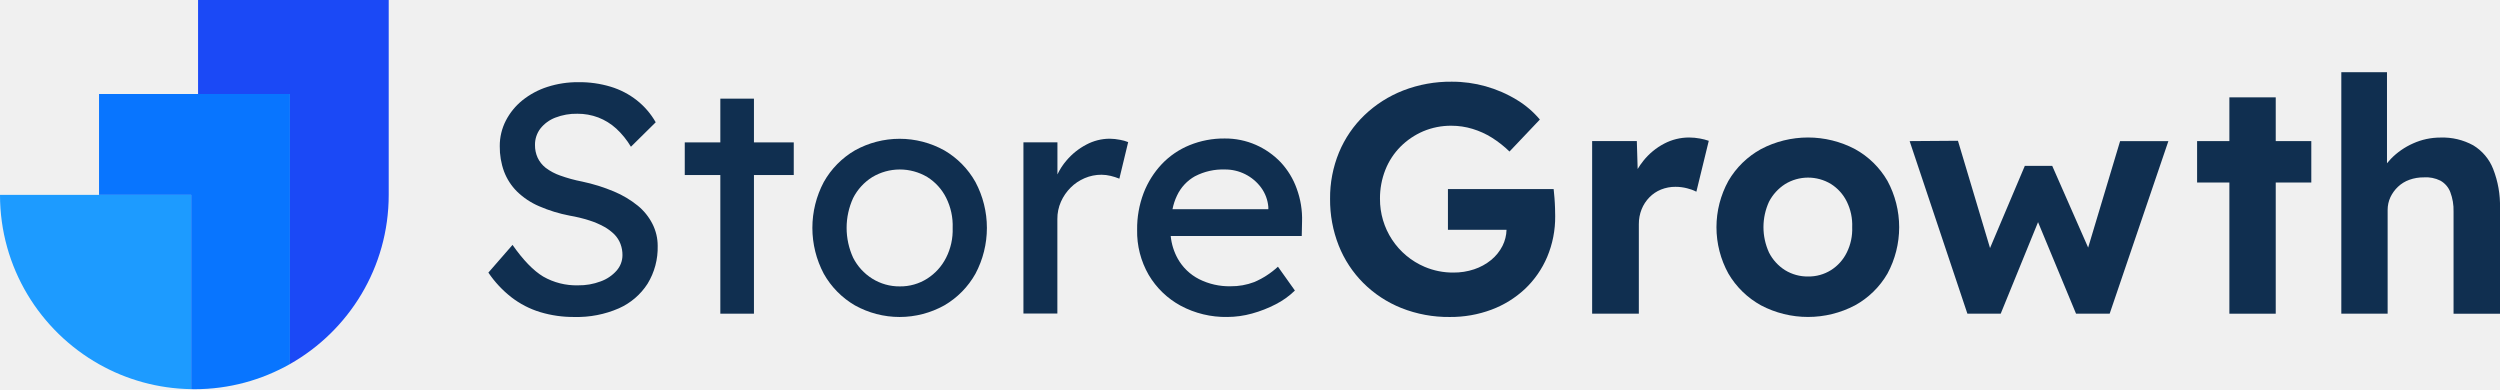
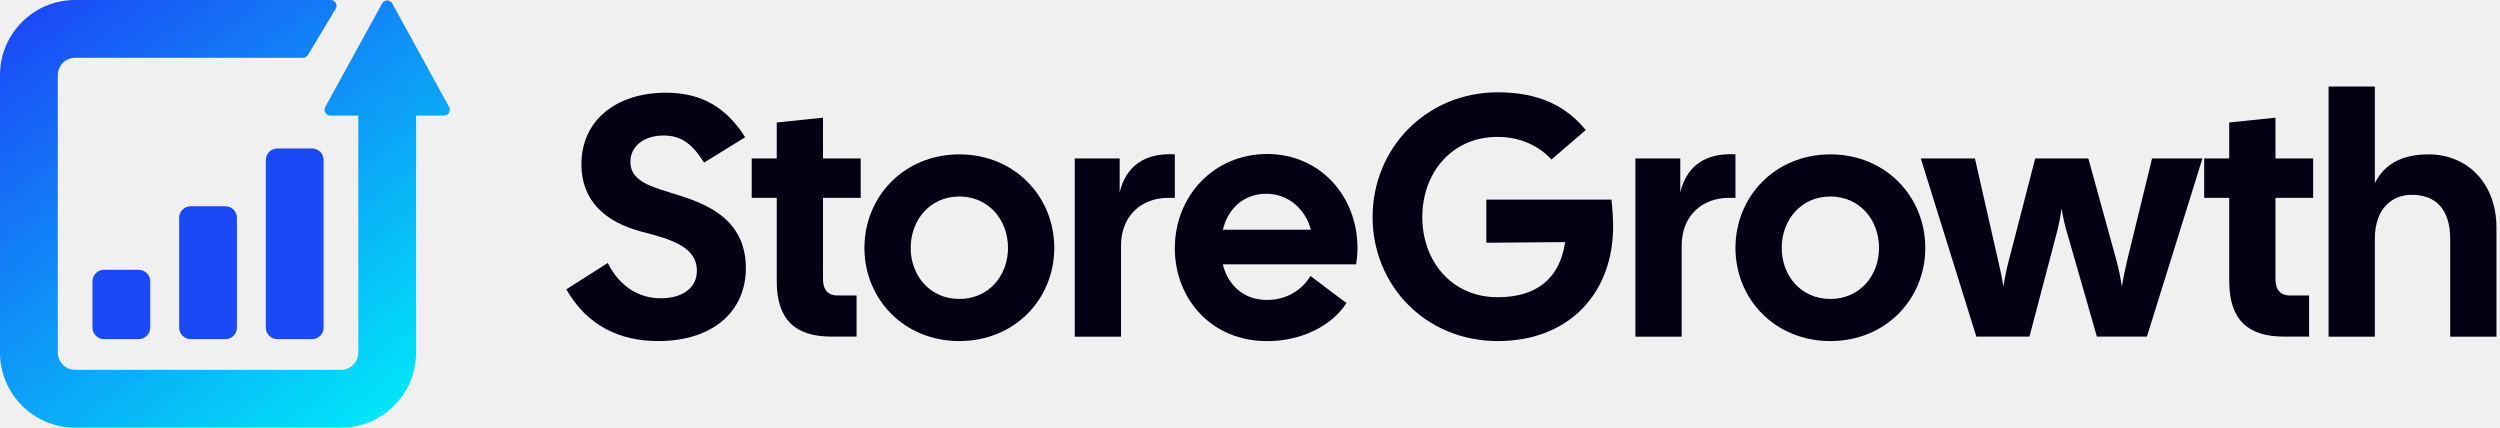
- <svg xmlns="http://www.w3.org/2000/svg" version="1.1" id="Layer_1" x="0px" y="0px" viewBox="0 0 1505.35 234.36" style="enable-background:new 0 0 1505.35 234.36;" xml:space="preserve">
-   <g>
-     <g>
-       <path fill="#1D9BFF" d="M59.63,117.33H0c0,43.77,24.04,81.9,59.63,101.98c16.44,9.27,35.33,14.68,55.47,15.01V117.33H59.63z" />
-       <path fill="#0875FF" d="M115.09,56.62H59.63v60.71h55.47v116.98c0.65,0.01,1.29,0.05,1.94,0.05c20.92,0,40.55-5.52,57.55-15.14    V117.33V56.62H115.09z" />
-       <path fill="#1B49F6" d="M119.26,0v56.62h55.32v60.71v101.89c35.5-20.1,59.48-58.18,59.48-101.89V0H119.26z" />
+ <svg xmlns="http://www.w3.org/2000/svg" width="152" height="26" viewBox="0 0 152 26" fill="none">
+   <g clip-path="url(#clip0_119_11)">
+     <g clip-path="url(#clip1_119_11)">
+       <path fill-rule="evenodd" clip-rule="evenodd" d="M6.324 20.62C5.936 20.62 5.622 20.306 5.622 19.918L5.622 17.107C5.622 16.719 5.936 16.404 6.324 16.404L8.432 16.404C8.82 16.404 9.135 16.719 9.135 17.107L9.135 19.918C9.135 20.306 8.82 20.62 8.432 20.62L6.324 20.62Z" fill="#1B49F6" />
+       <path fill-rule="evenodd" clip-rule="evenodd" d="M11.595 20.62C11.207 20.62 10.892 20.306 10.892 19.918L10.892 13.242C10.892 12.854 11.207 12.539 11.595 12.539L13.703 12.539C14.091 12.539 14.405 12.854 14.405 13.242L14.405 19.918C14.405 20.306 14.091 20.62 13.703 20.62L11.595 20.62Z" fill="#1B49F6" />
+       <path fill-rule="evenodd" clip-rule="evenodd" d="M16.865 20.62C16.477 20.62 16.162 20.306 16.162 19.918L16.162 9.728C16.162 9.34 16.477 9.026 16.865 9.026L18.973 9.026C19.361 9.026 19.676 9.34 19.676 9.728L19.676 19.918C19.676 20.306 19.361 20.62 18.973 20.62L16.865 20.62Z" fill="#1B49F6" />
+       <path fill-rule="evenodd" clip-rule="evenodd" d="M3.514 4.568C3.514 3.985 3.985 3.514 4.568 3.514H18.423C18.546 3.514 18.66 3.449 18.724 3.343L20.41 0.532C20.551 0.298 20.382 0 20.109 0H4.568C2.045 0 0 2.045 0 4.568V21.432C0 23.955 2.045 26 4.568 26H20.73C23.252 26 25.297 23.955 25.297 21.432V7.027H26.999C27.266 7.027 27.436 6.741 27.307 6.507L23.849 0.209C23.715 -0.034 23.366 -0.034 23.233 0.209L19.774 6.507C19.645 6.741 19.815 7.027 20.082 7.027H21.784V21.432C21.784 22.015 21.312 22.486 20.73 22.486H4.568C3.985 22.486 3.514 22.015 3.514 21.432V4.568Z" fill="url(#paint0_linear_119_11)" />
    </g>
-     <g>
-       <g>
-         <path fill="#102F50" d="M384.04,123.85c-4.35-3.51-9.18-6.39-14.34-8.54c-6.21-2.61-12.66-4.61-19.26-6     c-4.48-0.86-8.88-2.08-13.17-3.62c-3.15-1.09-6.1-2.67-8.75-4.68c-2.05-1.63-3.7-3.72-4.81-6.09c-1.07-2.39-1.6-4.97-1.57-7.58     c-0.06-3.57,1.07-7.07,3.24-9.92c2.34-2.95,5.43-5.21,8.94-6.57c4.26-1.65,8.8-2.46,13.36-2.36c4.3-0.03,8.56,0.74,12.58,2.25     c3.98,1.54,7.64,3.8,10.8,6.68c3.47,3.2,6.44,6.89,8.85,10.94l14.92-14.73c-2.91-5.11-6.78-9.62-11.4-13.26     c-4.68-3.67-10.01-6.43-15.7-8.15c-6.3-1.9-12.87-2.82-19.45-2.74c-6.33-0.05-12.63,0.9-18.66,2.84     c-5.46,1.74-10.56,4.48-15.04,8.06c-4.15,3.35-7.56,7.53-10.01,12.28c-2.43,4.75-3.68,10-3.64,15.32     c-0.07,5.19,0.79,10.36,2.56,15.24c1.71,4.54,4.37,8.66,7.81,12.09c3.85,3.74,8.35,6.74,13.28,8.85     c5.92,2.58,12.11,4.48,18.46,5.69c3.99,0.68,7.93,1.63,11.79,2.86c3.11,0.98,6.1,2.25,8.94,3.82c2.3,1.26,4.39,2.84,6.24,4.68     c1.59,1.64,2.81,3.57,3.62,5.7c0.8,2.14,1.2,4.4,1.18,6.69c0.01,3.45-1.25,6.79-3.54,9.37c-2.61,2.94-5.92,5.17-9.62,6.48     c-4.34,1.63-8.93,2.43-13.56,2.36c-7.35,0.2-14.63-1.63-21.02-5.29c-5.88-3.54-12.04-9.9-18.46-19.06l-14.54,16.69     c3.81,5.64,8.49,10.65,13.86,14.84c5.17,4,11.03,7.02,17.28,8.93c6.72,2.03,13.71,3.02,20.73,2.95     c9.17,0.23,18.29-1.55,26.7-5.21c7.09-3.14,13.11-8.3,17.29-14.82c4.19-6.85,6.29-14.77,6.09-22.8     c0.01-4.57-1.06-9.08-3.12-13.16C390.75,130.62,387.73,126.86,384.04,123.85z" />
-         <path fill="#102F50" d="M453.98,59.4h-20.24v26.34h-21.42v19.65h21.42v83.49h20.24v-83.49h23.97V85.74h-23.97V59.4z" />
-         <path fill="#102F50" d="M568.61,90.55c-8.23-4.58-17.49-6.98-26.91-6.98c-9.42,0-18.68,2.4-26.92,6.98     c-7.83,4.57-14.31,11.14-18.75,19.06c-4.51,8.5-6.87,17.98-6.87,27.61c0,9.62,2.36,19.1,6.87,27.61     c4.43,7.9,10.92,14.49,18.75,19.05c8.24,4.58,17.5,6.99,26.92,6.99c9.42,0,18.68-2.41,26.91-6.99     c7.84-4.56,14.31-11.14,18.75-19.05c4.52-8.51,6.89-17.98,6.89-27.61s-2.37-19.11-6.89-27.61     C582.92,101.69,576.45,95.12,568.61,90.55z M569.69,155.18c-2.6,5.14-6.52,9.49-11.38,12.59c-4.93,3.13-10.67,4.76-16.51,4.68     c-5.87,0.06-11.63-1.57-16.6-4.68c-4.91-3.07-8.88-7.43-11.5-12.59c-2.58-5.64-3.92-11.77-3.92-17.97     c0-6.19,1.34-12.32,3.92-17.96c2.62-5.16,6.6-9.51,11.5-12.59c5-3,10.71-4.59,16.55-4.61c5.83-0.01,11.55,1.55,16.57,4.52     c4.87,3.04,8.81,7.36,11.38,12.49c2.82,5.63,4.18,11.88,3.94,18.18C573.85,143.47,572.5,149.63,569.69,155.18z" />
-         <path fill="#102F50" d="M668.18,83.52c-4.9,0.02-9.73,1.24-14.05,3.55c-4.59,2.4-8.66,5.66-12,9.62c-2.17,2.52-3.99,5.33-5.41,8.34     V85.69h-20.47v103.08h20.43v-56.83c-0.04-3.61,0.7-7.21,2.17-10.51c1.4-3.15,3.37-6.01,5.8-8.44c2.42-2.43,5.29-4.37,8.44-5.7     c3.2-1.38,6.65-2.08,10.13-2.07c1.88,0.01,3.76,0.24,5.59,0.69c1.78,0.43,3.52,0.99,5.2,1.67l5.31-22.01     c-1.55-0.62-3.16-1.09-4.81-1.37C672.43,83.77,670.31,83.55,668.18,83.52z" />
-         <path fill="#102F50" d="M771.17,97.72c-4.27-4.46-9.37-8.03-15.02-10.51c-5.91-2.58-12.3-3.88-18.75-3.82     c-7.24-0.07-14.43,1.3-21.14,4.03c-6.3,2.57-12,6.45-16.69,11.38c-4.74,5.04-8.45,10.95-10.94,17.4     c-2.69,7.08-4.02,14.61-3.92,22.2c-0.2,9.5,2.21,18.88,6.96,27.12c4.62,7.82,11.28,14.24,19.27,18.57     c8.63,4.62,18.31,6.95,28.1,6.77c5.02-0.02,10.01-0.72,14.84-2.06c4.96-1.36,9.77-3.24,14.34-5.61c4.22-2.15,8.1-4.93,11.49-8.25     l-10.21-14.35c-4.19,3.87-9,7-14.25,9.24c-4.54,1.73-9.38,2.6-14.24,2.54c-6.62,0.15-13.16-1.34-19.07-4.32     c-5.37-2.75-9.8-7.02-12.76-12.28c-2.34-4.21-3.78-8.86-4.25-13.65h78.9l0.19-8.64c0.22-6.79-0.88-13.56-3.23-19.94     C778.7,107.68,775.42,102.29,771.17,97.72z M719.64,106.08c5.52-2.85,11.67-4.24,17.88-4.03c4.25-0.04,8.44,0.93,12.25,2.84     c3.8,1.9,7.09,4.67,9.62,8.1c2.47,3.39,3.97,7.39,4.32,11.58v1.39h-57.7c0.55-2.82,1.45-5.57,2.69-8.16     c2.31-4.95,6.13-9.06,10.91-11.72H719.64z" />
-         <path fill="#102F50" d="M936.01,119.13c-0.2-2.1-0.35-3.85-0.5-5.3h-63.65v24.55h35.28c-0.08,3.34-0.9,6.63-2.4,9.63     c-1.67,3.3-4.02,6.22-6.89,8.56c-3.04,2.47-6.5,4.36-10.22,5.59c-4.03,1.34-8.25,2-12.49,1.96c-5.93,0.05-11.81-1.12-17.27-3.43     c-8.04-3.41-14.87-9.12-19.67-16.41c-4.79-7.29-7.31-15.84-7.26-24.56c-0.05-5.98,1.05-11.92,3.25-17.49     c2.07-5.22,5.17-9.97,9.14-13.95c3.92-3.92,8.56-7.05,13.65-9.23c5.38-2.26,11.17-3.4,16.99-3.34c4.3,0,8.57,0.63,12.67,1.88     c4.11,1.24,8.05,3.02,11.69,5.3c3.82,2.41,7.37,5.2,10.6,8.35l18.28-19.26c-3.91-4.65-8.56-8.63-13.76-11.78     c-11.82-7.24-25.43-11.05-39.28-11.01c-10.01-0.11-19.95,1.69-29.29,5.31c-8.65,3.38-16.56,8.41-23.26,14.82     c-6.61,6.33-11.82,13.96-15.33,22.4c-3.66,8.88-5.49,18.4-5.4,28c-0.09,9.62,1.67,19.16,5.2,28.12     c3.34,8.46,8.4,16.15,14.83,22.58c6.54,6.51,14.32,11.62,22.88,15.05c9.29,3.68,19.19,5.52,29.18,5.4     c8.58,0.07,17.1-1.42,25.14-4.42c7.47-2.79,14.32-7.04,20.15-12.49c5.72-5.43,10.27-11.99,13.35-19.26     c3.27-7.77,4.9-16.12,4.82-24.55c0-1.18,0-2.78-0.09-4.83C936.26,123.27,936.2,121.23,936.01,119.13z" />
-         <path fill="#102F50" d="M1017.06,82.79c-5.24,0-10.41,1.28-15.05,3.73c-4.83,2.53-9.09,6.06-12.49,10.32     c-1.26,1.56-2.4,3.21-3.42,4.93l-0.5-16.82h-26.91v103.92h28.12v-53.82c-0.03-3.1,0.53-6.16,1.67-9.03     c1.07-2.68,2.67-5.12,4.68-7.19c1.97-2.03,4.34-3.61,6.96-4.68c2.78-1.12,5.75-1.69,8.76-1.66c2.35,0,4.69,0.29,6.98,0.88     c1.93,0.46,3.81,1.15,5.59,2.06l7.47-30.64c-1.72-0.6-3.5-1.06-5.3-1.38C1021.46,83.01,1019.27,82.8,1017.06,82.79z" />
-         <path fill="#102F50" d="M1116.96,89.77c-8.72-4.59-18.44-6.98-28.29-6.98s-19.57,2.39-28.29,6.98c-8.16,4.49-14.96,11.1-19.65,19.15     c-4.7,8.55-7.18,18.14-7.18,27.9c0,9.75,2.47,19.36,7.18,27.91c4.7,8.03,11.49,14.64,19.65,19.14     c8.72,4.59,18.44,6.98,28.29,6.98s19.57-2.39,28.29-6.98c8.14-4.48,14.9-11.1,19.56-19.14c4.63-8.58,7.05-18.17,7.05-27.91     s-2.42-19.33-7.05-27.9C1131.86,100.86,1125.1,94.25,1116.96,89.77z M1112.03,152.05c-2.13,4.35-5.43,8.03-9.52,10.61     c-4.12,2.57-8.89,3.89-13.75,3.83c-4.91,0.08-9.75-1.25-13.94-3.83c-4.11-2.61-7.45-6.27-9.64-10.61     c-2.19-4.8-3.33-10.01-3.33-15.28c0-5.28,1.14-10.48,3.33-15.28c2.23-4.31,5.56-7.97,9.64-10.6c4.15-2.57,8.94-3.93,13.82-3.95     c4.89-0.01,9.69,1.32,13.87,3.85c4.09,2.59,7.39,6.25,9.52,10.6c2.36,4.79,3.47,10.08,3.25,15.41     C1115.49,142.09,1114.37,147.32,1112.03,152.05z" />
-         <path fill="#102F50" d="M1257.36,149.08l-21.63-49.19h-16.51l-20.94,49.47l-19.32-64.6l-29.09,0.21l34.78,103.92h20.05l22.49-55.13     l22.88,55.13h20.24l35.36-103.92h-29.07L1257.36,149.08z" />
-         <path fill="#102F50" d="M1370.31,58.62h-27.91v26.34h-19.44v24.94h19.44v78.99h27.91V109.9h21.42V84.96h-21.42V58.62z" />
-         <path fill="#102F50" d="M1501.23,101.75c-2.32-5.93-6.53-10.94-11.98-14.24c-6.03-3.31-12.86-4.93-19.74-4.68     c-5.69-0.01-11.32,1.19-16.5,3.53c-5.05,2.23-9.61,5.41-13.45,9.37c-0.81,0.84-1.56,1.7-2.26,2.58V43.49h-27.5v145.4h27.89     v-62.47c-0.01-2.65,0.56-5.27,1.67-7.68c1.11-2.34,2.65-4.46,4.52-6.24c1.97-1.88,4.32-3.32,6.89-4.24c2.8-1,5.75-1.5,8.73-1.46     c3.43-0.25,6.85,0.44,9.93,1.96c2.74,1.52,4.86,3.96,5.98,6.88c1.42,3.76,2.09,7.76,1.97,11.78v61.51h27.97v-63.7     C1505.55,117.2,1504.15,109.22,1501.23,101.75z" />
-       </g>
-     </g>
+     <path d="M34.432 17.592L36.953 15.989C37.703 17.49 38.912 18.135 40.182 18.135C41.537 18.135 42.37 17.469 42.37 16.468C42.37 15.011 40.828 14.552 39.038 14.094C36.789 13.51 35.349 12.198 35.349 9.991C35.349 7.365 37.411 5.637 40.495 5.637C42.767 5.637 44.224 6.635 45.307 8.344L42.807 9.886C42.098 8.761 41.432 8.239 40.349 8.239C39.181 8.239 38.328 8.864 38.328 9.842C38.328 10.925 39.37 11.279 40.641 11.676C42.349 12.216 45.348 12.966 45.348 16.301C45.348 18.947 43.327 20.737 40.016 20.737C37.703 20.737 35.703 19.82 34.432 17.592Z" fill="#030013" />
+     <path d="M47.226 17.113V12.029H45.704V9.634H47.226V7.447L50.038 7.155V9.634H52.33V12.029H50.038V16.967C50.038 17.653 50.371 17.966 50.914 17.966H52.079V20.465H50.537C48.391 20.465 47.226 19.467 47.226 17.113Z" fill="#030013" />
+     <path d="M52.558 15.072C52.558 11.947 54.973 9.386 58.328 9.386C61.684 9.386 64.099 11.947 64.099 15.072C64.099 18.197 61.684 20.737 58.328 20.737C54.973 20.737 52.558 18.197 52.558 15.072ZM58.328 18.176C60.118 18.176 61.287 16.76 61.287 15.072C61.287 13.384 60.121 11.947 58.328 11.947C56.535 11.947 55.37 13.384 55.37 15.072C55.37 16.76 56.535 18.176 58.328 18.176Z" fill="#030013" />
+     <path d="M65.349 9.634H68.076V11.696C68.45 10.134 69.554 9.281 71.428 9.383V12.029H71.031C69.408 12.029 68.158 13.112 68.158 14.926V20.468H65.346V9.637L65.349 9.634Z" fill="#030013" />
+     <path d="M71.431 15.072C71.431 11.947 73.785 9.363 77.035 9.363C80.285 9.363 82.534 11.947 82.534 15.072C82.534 15.384 82.514 15.717 82.449 16.071H74.346C74.658 17.341 75.616 18.237 77.032 18.237C78.241 18.237 79.179 17.613 79.678 16.78L81.865 18.427C80.989 19.782 79.179 20.74 77.032 20.74C73.68 20.74 71.428 18.2 71.428 15.075L71.431 15.072ZM79.701 13.968C79.389 12.759 78.367 11.781 76.994 11.781C75.622 11.781 74.661 12.677 74.349 13.968H79.701Z" fill="#030013" />
+     <path d="M83.454 13.197C83.454 9.01 86.725 5.613 91.058 5.613C93.537 5.613 95.205 6.425 96.411 7.906L94.329 9.699C93.537 8.846 92.413 8.323 91.058 8.323C88.246 8.323 86.476 10.531 86.476 13.197C86.476 15.863 88.246 18.071 91.058 18.071C93.371 18.071 94.828 16.988 95.161 14.719L90.369 14.759V12.134H97.973C98.034 12.572 98.078 13.302 98.078 13.758C98.078 17.799 95.433 20.737 91.058 20.737C86.684 20.737 83.454 17.361 83.454 13.197Z" fill="#030013" />
+     <path d="M99.433 9.634H102.161V11.696C102.535 10.134 103.638 9.281 105.516 9.383V12.029H105.119C103.495 12.029 102.246 13.112 102.246 14.926V20.468H99.433V9.637V9.634Z" fill="#030013" />
+     <path d="M105.516 15.072C105.516 11.947 107.931 9.386 111.286 9.386C114.642 9.386 117.057 11.947 117.057 15.072C117.057 18.197 114.639 20.737 111.286 20.737C107.934 20.737 105.516 18.197 105.516 15.072ZM111.286 18.176C113.077 18.176 114.245 16.76 114.245 15.072C114.245 13.384 113.077 11.947 111.286 11.947C109.496 11.947 108.328 13.384 108.328 15.072C108.328 16.76 109.496 18.176 111.286 18.176Z" fill="#030013" />
+     <path d="M116.785 9.634H120.076L121.472 15.779C121.598 16.298 121.723 16.882 121.805 17.426C121.89 16.885 122.012 16.281 122.158 15.758L123.741 9.634H126.971L128.659 15.758C128.805 16.278 128.93 16.882 129.012 17.426C129.097 16.885 129.219 16.301 129.345 15.779L130.846 9.634H133.909L130.533 20.465H127.491L125.721 14.298C125.555 13.778 125.429 13.215 125.347 12.674C125.263 13.215 125.16 13.778 125.014 14.298L123.391 20.465H120.161L116.785 9.634Z" fill="#030013" />
+     <path d="M135.536 17.113V12.029H134.014V9.634H135.536V7.447L138.348 7.155V9.634H140.64V12.029H138.348V16.967C138.348 17.653 138.681 17.966 139.224 17.966H140.392V20.465H138.85C136.704 20.465 135.539 19.467 135.539 17.113H135.536Z" fill="#030013" />
+     <path d="M141.578 5.26H144.39V11.136C144.974 9.97 146.037 9.386 147.66 9.386C149.994 9.386 151.784 11.115 151.784 13.845V20.468H148.972V14.532C148.972 12.657 148.034 11.845 146.638 11.845C145.45 11.845 144.39 12.657 144.39 14.532V20.468H141.578V5.263V5.26Z" fill="#030013" />
  </g>
+   <defs>
+     <linearGradient id="paint0_linear_119_11" x1="2.508" y1="0.703" x2="22.277" y2="26.943" gradientUnits="userSpaceOnUse">
+       <stop stop-color="#1B4BF6" />
+       <stop offset="1" stop-color="#00E9F8" />
+     </linearGradient>
+     <clipPath id="clip0_119_11">
+       <rect width="151.784" height="26" fill="white" />
+     </clipPath>
+     <clipPath id="clip1_119_11">
+       <rect width="27.405" height="26" fill="white" />
+     </clipPath>
+   </defs>
</svg>
